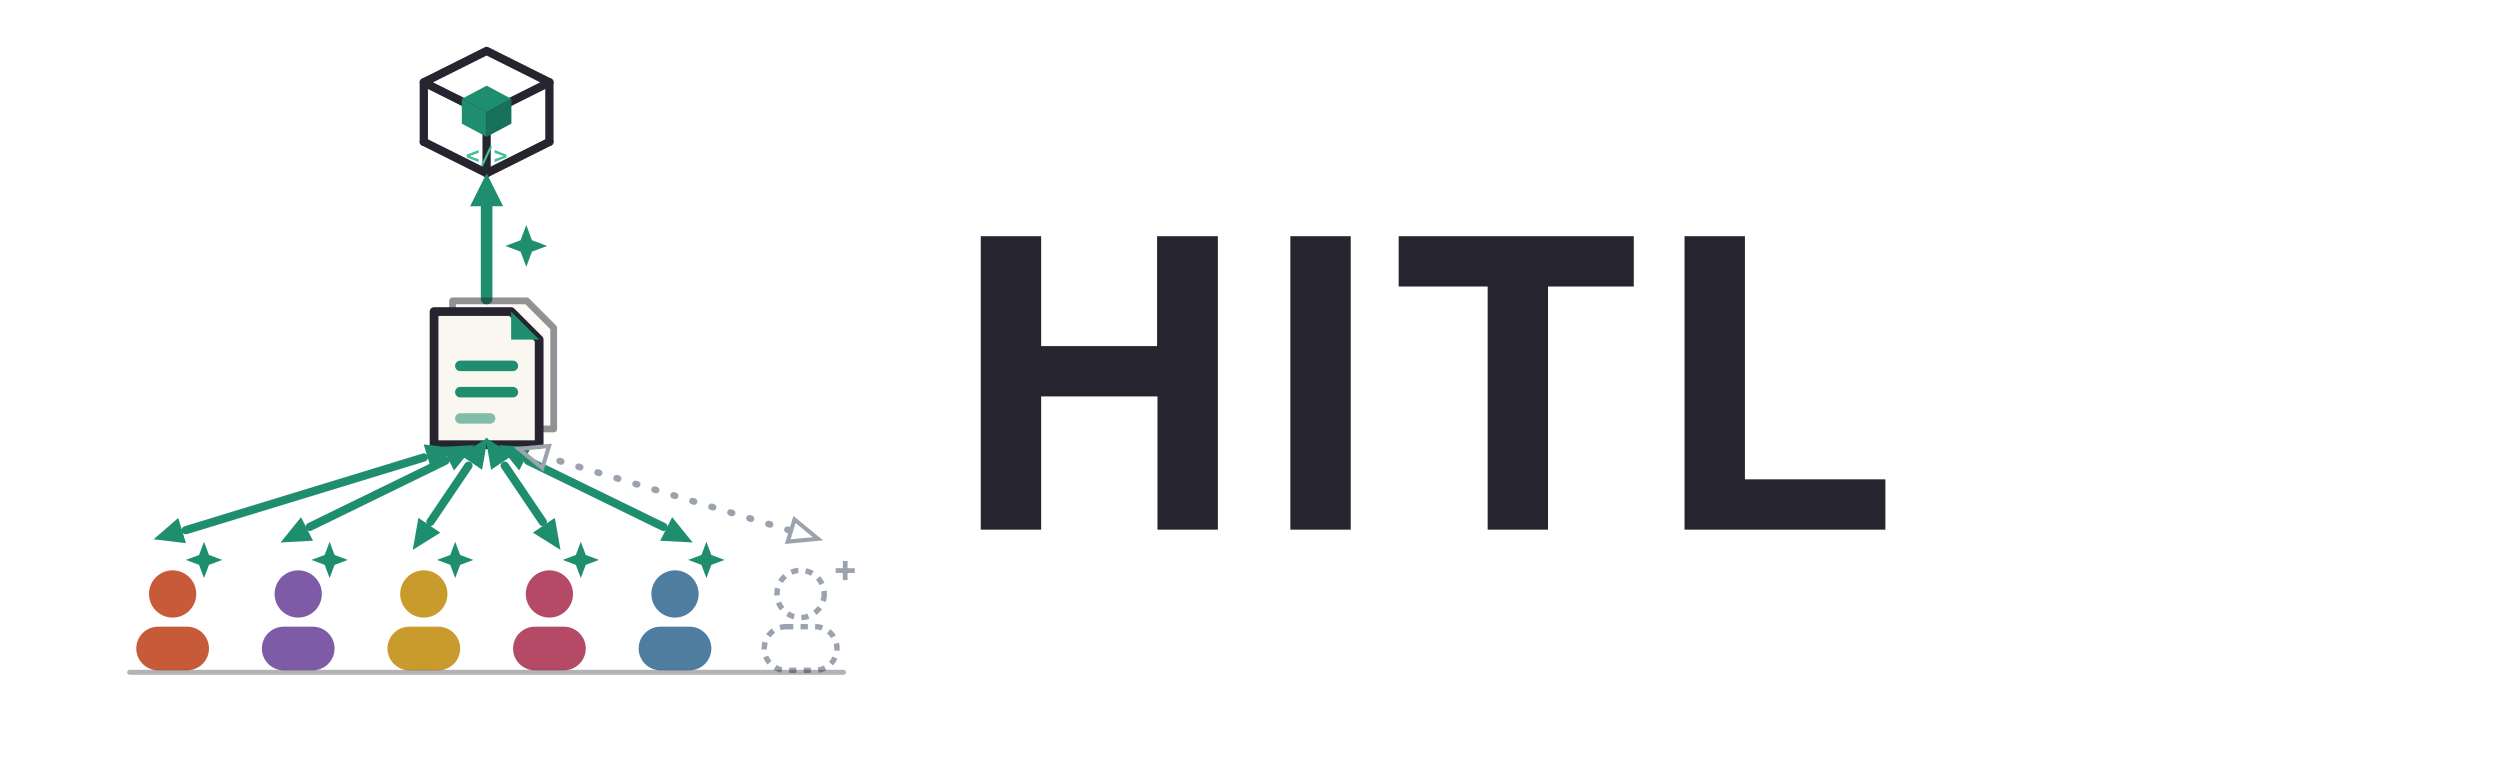
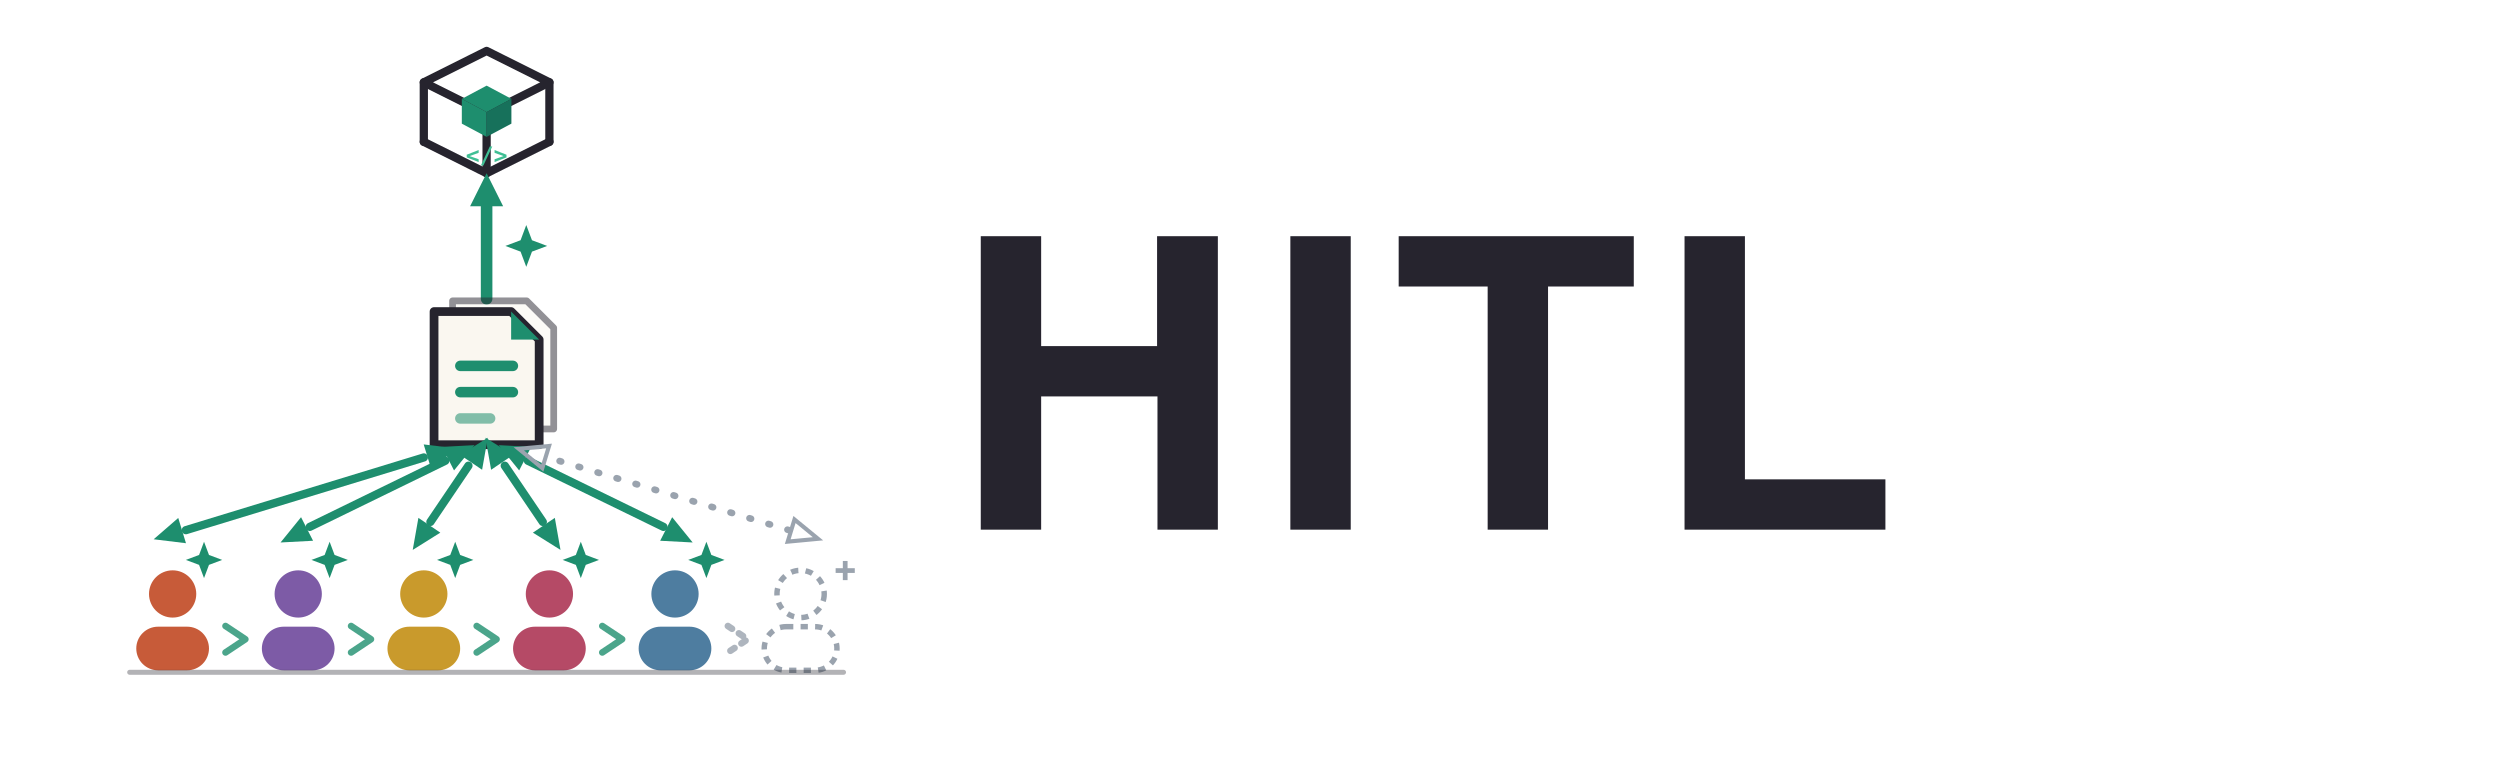
<svg xmlns="http://www.w3.org/2000/svg" width="1180" height="360" viewBox="0 0 1180 360">
  <g transform="translate(30,10) scale(0.78) translate(0,-30)">
    <g transform="translate(256,128)">
      <g fill="none" stroke="#26242E" stroke-width="5" stroke-linejoin="round" stroke-linecap="round">
        <polygon points="0,-80 38,-61 0,-42 -38,-61" />
        <line x1="-38" y1="-61" x2="-38" y2="-25" />
        <line x1="38" y1="-61" x2="38" y2="-25" />
        <line x1="0" y1="-42" x2="0" y2="-6" />
        <polyline points="-38,-25 0,-6 38,-25" />
      </g>
      <polygon points="0,-59 15,-51 0,-43 -15,-51" fill="#1E8E6E" />
      <polygon points="-15,-51 0,-43 0,-28 -15,-36" fill="#1E8E6E" />
      <polygon points="15,-51 0,-43 0,-28 15,-36" fill="#17715B" />
      <text x="0" y="-12" text-anchor="middle" font-family="Menlo, Consolas, monospace" font-weight="bold" font-size="14" fill="#3FBF94">&lt;/&gt;</text>
    </g>
    <line x1="256" y1="198" x2="256" y2="140" stroke="#1E8E6E" stroke-width="7" stroke-linecap="round" />
    <polygon points="12,0 -8,10 -8,-10" fill="#1E8E6E" transform="translate(256,134) rotate(-90)" />
    <path transform="translate(280,166) scale(1.15)" fill="#1E8E6E" d="M0,-11 L3,-3 L11,0 L3,3 L0,11 L-3,3 L-11,0 L-3,-3 Z" />
    <g transform="translate(256,246)">
      <g transform="translate(10,-8) scale(1.02)" opacity="0.5">
        <path d="M -30 -38 L 14 -38 L 30 -22 L 30 38 L -30 38 Z" fill="#FAF7F0" stroke="#26242E" stroke-width="4" stroke-linejoin="round" />
      </g>
      <g transform="scale(1.06)">
        <path d="M -30 -38 L 14 -38 L 30 -22 L 30 38 L -30 38 Z" fill="#FAF7F0" stroke="#26242E" stroke-width="5" stroke-linejoin="round" />
        <path d="M 14 -38 L 14 -22 L 30 -22 Z" fill="#1E8E6E" />
        <rect x="-18" y="-10" width="36" height="6" rx="3" fill="#1E8E6E" />
        <rect x="-18" y="5" width="36" height="6" rx="3" fill="#1E8E6E" />
        <rect x="-18" y="20" width="23" height="6" rx="3" fill="#1E8E6E" opacity="0.55" />
      </g>
    </g>
    <line x1="74" y1="338" x2="218" y2="294" stroke="#1E8E6E" stroke-width="5" stroke-linecap="round" />
    <polygon points="12,0 -6,8 -6,-8" fill="#1E8E6E" transform="translate(226,292) rotate(-17)" />
    <polygon points="12,0 -6,8 -6,-8" fill="#1E8E6E" transform="translate(66,340) rotate(163)" />
    <g transform="translate(66,392) scale(1.1)" fill="#C75B39">
      <circle cx="0" cy="-14" r="13" />
      <rect x="-20" y="4" width="40" height="24" rx="12" />
    </g>
    <path transform="translate(85,356) scale(1.0)" fill="#1E8E6E" d="M0,-11 L3,-3 L11,0 L3,3 L0,11 L-3,3 L-11,0 L-3,-3 Z" />
    <line x1="149" y1="336" x2="231" y2="296" stroke="#1E8E6E" stroke-width="5" stroke-linecap="round" />
    <polygon points="12,0 -6,8 -6,-8" fill="#1E8E6E" transform="translate(238,292) rotate(-27)" />
    <polygon points="12,0 -6,8 -6,-8" fill="#1E8E6E" transform="translate(142,340) rotate(153)" />
    <g transform="translate(142,392) scale(1.1)" fill="#7D5BA6">
      <circle cx="0" cy="-14" r="13" />
      <rect x="-20" y="4" width="40" height="24" rx="12" />
    </g>
    <path transform="translate(161,356) scale(1.0)" fill="#1E8E6E" d="M0,-11 L3,-3 L11,0 L3,3 L0,11 L-3,3 L-11,0 L-3,-3 Z" />
    <line x1="222" y1="333" x2="245" y2="299" stroke="#1E8E6E" stroke-width="5" stroke-linecap="round" />
    <polygon points="12,0 -6,8 -6,-8" fill="#1E8E6E" transform="translate(250,292) rotate(-56)" />
    <polygon points="12,0 -6,8 -6,-8" fill="#1E8E6E" transform="translate(218,340) rotate(124)" />
    <g transform="translate(218,392) scale(1.1)" fill="#C99A2C">
      <circle cx="0" cy="-14" r="13" />
      <rect x="-20" y="4" width="40" height="24" rx="12" />
    </g>
    <path transform="translate(237,356) scale(1.0)" fill="#1E8E6E" d="M0,-11 L3,-3 L11,0 L3,3 L0,11 L-3,3 L-11,0 L-3,-3 Z" />
    <line x1="290" y1="333" x2="267" y2="299" stroke="#1E8E6E" stroke-width="5" stroke-linecap="round" />
    <polygon points="12,0 -6,8 -6,-8" fill="#1E8E6E" transform="translate(262,292) rotate(-124)" />
    <polygon points="12,0 -6,8 -6,-8" fill="#1E8E6E" transform="translate(294,340) rotate(56)" />
    <g transform="translate(294,392) scale(1.1)" fill="#B54A66">
      <circle cx="0" cy="-14" r="13" />
      <rect x="-20" y="4" width="40" height="24" rx="12" />
    </g>
    <path transform="translate(313,356) scale(1.0)" fill="#1E8E6E" d="M0,-11 L3,-3 L11,0 L3,3 L0,11 L-3,3 L-11,0 L-3,-3 Z" />
    <line x1="363" y1="336" x2="281" y2="296" stroke="#1E8E6E" stroke-width="5" stroke-linecap="round" />
    <polygon points="12,0 -6,8 -6,-8" fill="#1E8E6E" transform="translate(274,292) rotate(-153)" />
    <polygon points="12,0 -6,8 -6,-8" fill="#1E8E6E" transform="translate(370,340) rotate(27)" />
    <g transform="translate(370,392) scale(1.1)" fill="#4E7DA0">
      <circle cx="0" cy="-14" r="13" />
      <rect x="-20" y="4" width="40" height="24" rx="12" />
    </g>
    <path transform="translate(389,356) scale(1.0)" fill="#1E8E6E" d="M0,-11 L3,-3 L11,0 L3,3 L0,11 L-3,3 L-11,0 L-3,-3 Z" />
    <line x1="439" y1="338" x2="293" y2="294" stroke="#9AA3AE" stroke-width="4" stroke-linecap="round" stroke-dasharray="1 11" />
    <polygon points="11,0 -6,7 -6,-7" fill="none" stroke="#9AA3AE" stroke-width="2.5" transform="translate(286,292) rotate(-163)" />
    <polygon points="11,0 -6,7 -6,-7" fill="none" stroke="#9AA3AE" stroke-width="2.5" transform="translate(446,340) rotate(17)" />
    <g transform="translate(446,392) scale(1.1)" fill="none" stroke="#9AA3AE" stroke-width="3" stroke-dasharray="4 4">
      <circle cx="0" cy="-14" r="13" />
      <rect x="-20" y="4" width="40" height="24" rx="12" />
    </g>
    <text x="466" y="368" font-family="'Helvetica Neue', Helvetica, Arial, sans-serif" font-weight="700" font-size="24" fill="#9AA3AE">+</text>
+     <polyline points="98,396 110,404 98,412" fill="none" stroke="#1E8E6E" stroke-width="4" stroke-linecap="round" stroke-linejoin="round" opacity="0.8" />
+     <polyline points="174,396 186,404 174,412" fill="none" stroke="#1E8E6E" stroke-width="4" stroke-linecap="round" stroke-linejoin="round" opacity="0.8" />
+     <polyline points="250,396 262,404 250,412" fill="none" stroke="#1E8E6E" stroke-width="4" stroke-linecap="round" stroke-linejoin="round" opacity="0.8" />
+     <polyline points="326,396 338,404 326,412" fill="none" stroke="#1E8E6E" stroke-width="4" stroke-linecap="round" stroke-linejoin="round" opacity="0.8" />
+     <polyline points="402,396 414,404 402,412" fill="none" stroke="#9AA3AE" stroke-width="4" stroke-linecap="round" stroke-linejoin="round" stroke-dasharray="3 5" opacity="0.8" />
    <line x1="40" y1="424" x2="472" y2="424" stroke="#26242E" stroke-width="3" stroke-linecap="round" opacity="0.35" />
  </g>
  <text x="450" y="250" font-family="'Helvetica Neue', Helvetica, Arial, sans-serif" font-weight="800" font-size="190" letter-spacing="8" fill="#26242E">HITL</text>
</svg>
